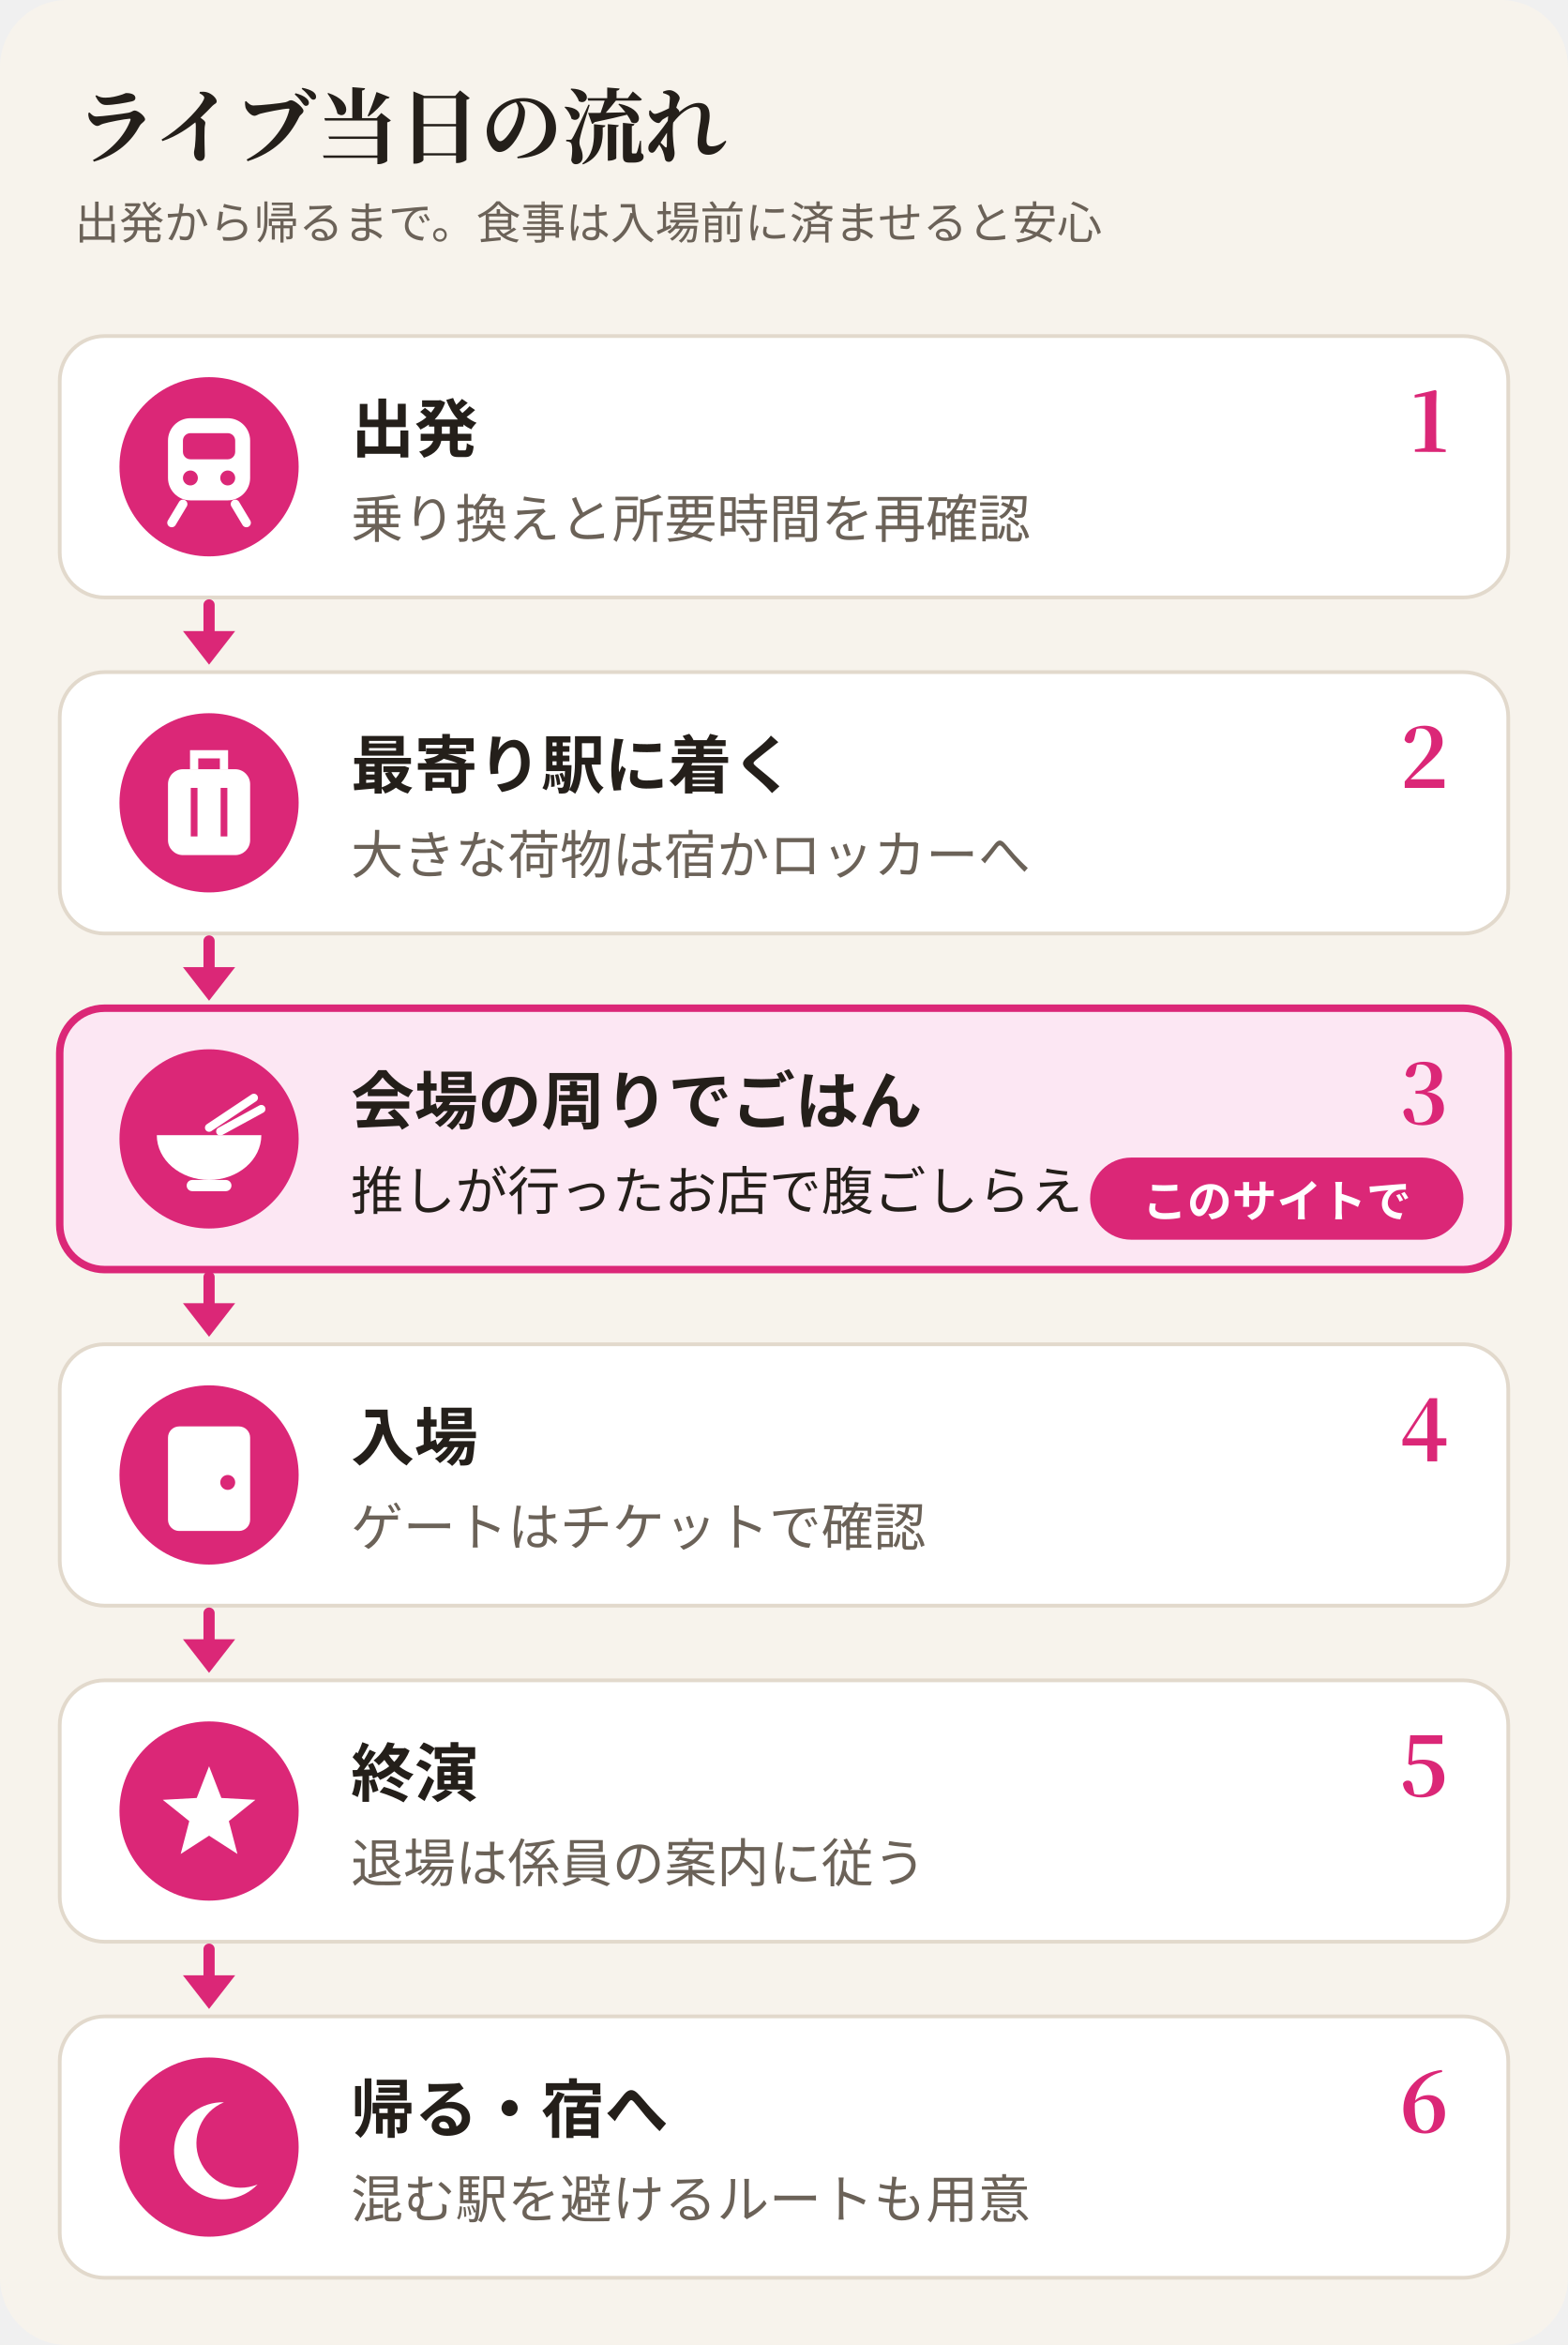
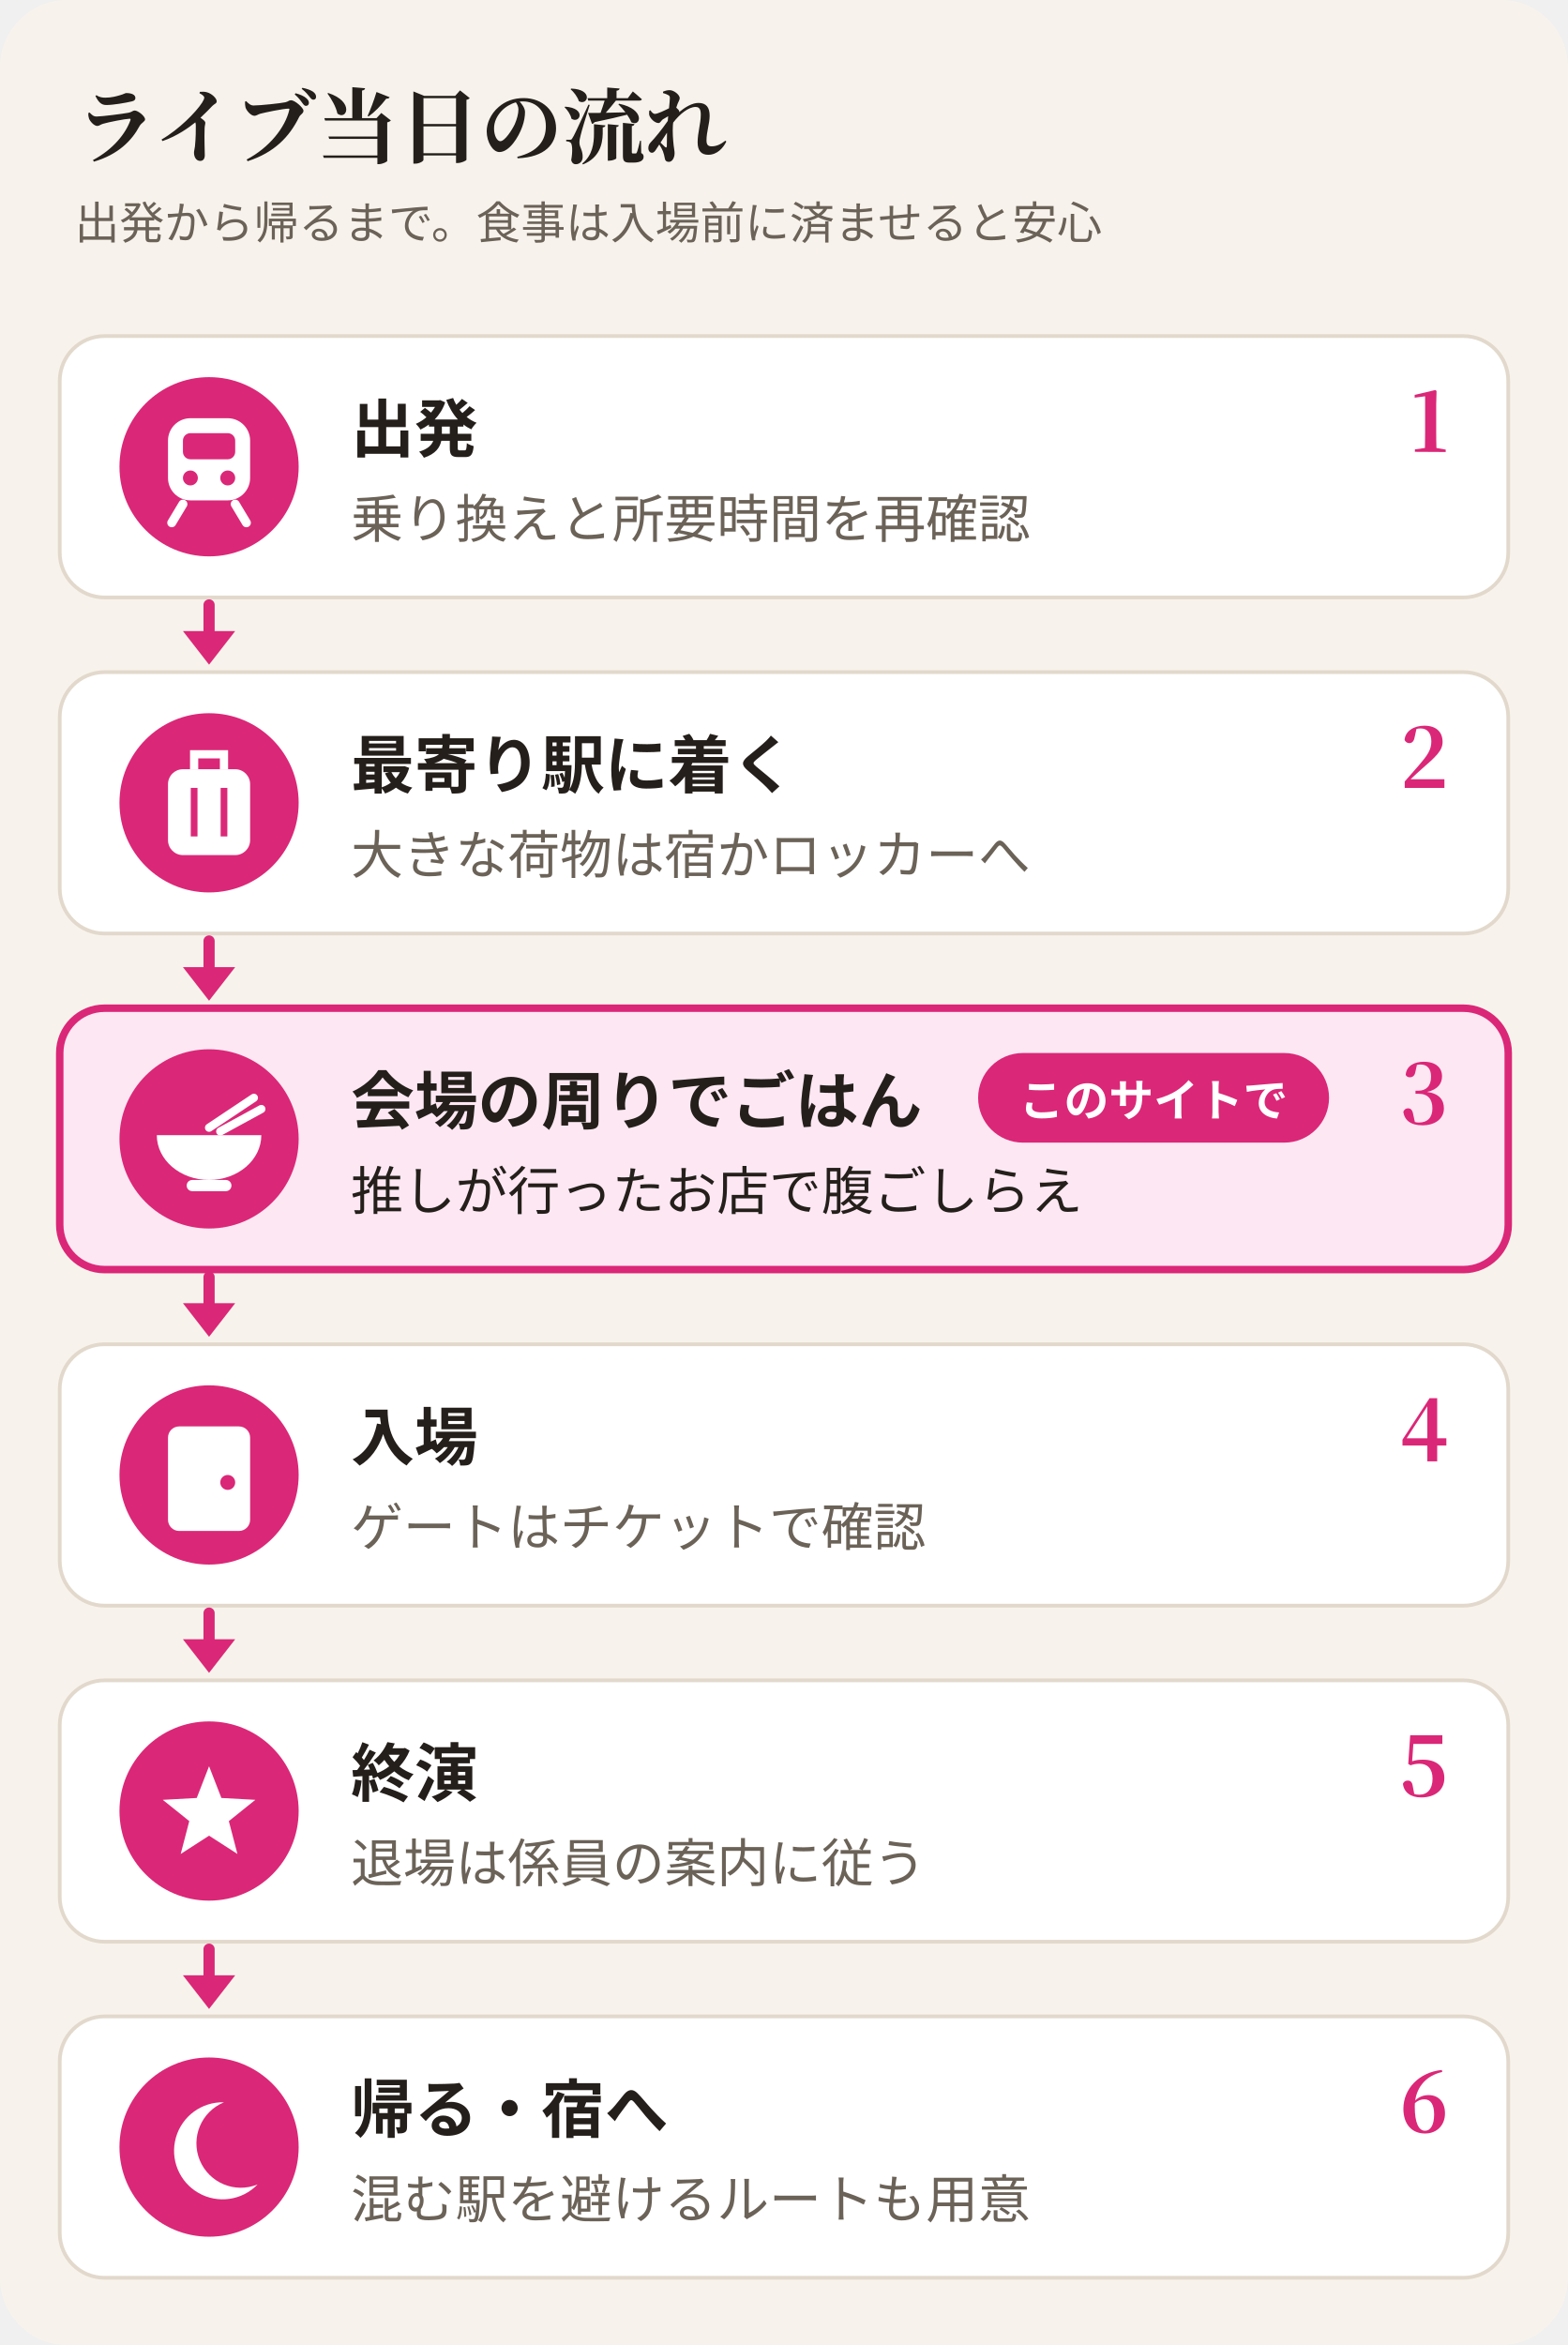
<svg xmlns="http://www.w3.org/2000/svg" viewBox="0 0 420 628" width="420" height="628" font-family="'Hiragino Sans','Noto Sans CJK JP','Noto Sans JP',sans-serif">
  <rect width="420" height="628" rx="18" fill="#F7F3EC" />
  <text x="20" y="42" font-size="22" font-weight="800" fill="#241F1A" font-family="'Hiragino Mincho ProN','Noto Serif CJK JP','Noto Serif JP',serif">ライブ当日の流れ</text>
  <text x="20" y="64" font-size="12" fill="#6B6258">出発から帰るまで。食事は入場前に済ませると安心</text>
  <rect x="16" y="90" width="388" height="70" rx="12" fill="#fff" stroke="#E2D9CC" stroke-width="1" />
  <circle cx="56" cy="125" r="24" fill="#db2777" />
  <g transform="translate(45,112)">
    <rect x="0" y="0" width="22" height="22" rx="6" fill="#fff" />
    <rect x="4" y="4" width="14" height="7" rx="2" fill="#db2777" />
    <circle cx="6" cy="16" r="2" fill="#db2777" />
    <circle cx="16" cy="16" r="2" fill="#db2777" />
    <path d="M4 23l-3 5M18 23l3 5" stroke="#fff" stroke-width="2.4" stroke-linecap="round" />
  </g>
  <text x="94" y="121" font-size="17" font-weight="800" fill="#241F1A">出発</text>
  <text x="94" y="144" font-size="14" fill="#6B6258">乗り換えと所要時間を再確認</text>
  <text x="388" y="121" font-size="22" font-weight="800" fill="#db2777" text-anchor="end" font-family="'Hiragino Mincho ProN','Noto Serif CJK JP','Noto Serif JP',serif">1</text>
  <line x1="56" y1="162" x2="56" y2="171" stroke="#db2777" stroke-width="3" stroke-linecap="round" />
  <path d="M49 169l7 9 7-9z" fill="#db2777" />
  <rect x="16" y="180" width="388" height="70" rx="12" fill="#fff" stroke="#E2D9CC" stroke-width="1" />
  <circle cx="56" cy="215" r="24" fill="#db2777" />
  <g transform="translate(45,201)">
    <path d="M7 5V1h8v4" fill="none" stroke="#fff" stroke-width="2.2" />
    <rect x="0" y="5" width="22" height="23" rx="4" fill="#fff" />
    <line x1="7" y1="10" x2="7" y2="23" stroke="#db2777" stroke-width="1.8" />
    <line x1="15" y1="10" x2="15" y2="23" stroke="#db2777" stroke-width="1.8" />
  </g>
  <text x="94" y="211" font-size="17" font-weight="800" fill="#241F1A">最寄り駅に着く</text>
  <text x="94" y="234" font-size="14" fill="#6B6258">大きな荷物は宿かロッカーへ</text>
  <text x="388" y="211" font-size="22" font-weight="800" fill="#db2777" text-anchor="end" font-family="'Hiragino Mincho ProN','Noto Serif CJK JP','Noto Serif JP',serif">2</text>
  <line x1="56" y1="252" x2="56" y2="261" stroke="#db2777" stroke-width="3" stroke-linecap="round" />
  <path d="M49 259l7 9 7-9z" fill="#db2777" />
  <rect x="16" y="270" width="388" height="70" rx="12" fill="#FCE7F3" stroke="#db2777" stroke-width="2" />
  <circle cx="56" cy="305" r="24" fill="#db2777" />
  <g transform="translate(42,294)">
    <path d="M0 10h28a14 12 0 0 1-28 0z" fill="#fff" />
    <rect x="8" y="22" width="12" height="3" rx="1.5" fill="#fff" />
    <path d="M14 8L26 0M17 9L28 3" stroke="#fff" stroke-width="2.2" stroke-linecap="round" />
  </g>
  <text x="94" y="301" font-size="17" font-weight="800" fill="#241F1A">会場の周りでごはん</text>
  <text x="94" y="324" font-size="14" fill="#241F1A">推しが行ったお店で腹ごしらえ</text>
  <text x="388" y="301" font-size="22" font-weight="800" fill="#db2777" text-anchor="end" font-family="'Hiragino Mincho ProN','Noto Serif CJK JP','Noto Serif JP',serif">3</text>
-   <rect x="292" y="310" width="100" height="22" rx="11" fill="#db2777" />
-   <text x="342" y="326" font-size="12" font-weight="700" fill="#fff" text-anchor="middle">このサイトで</text>
+   <rect x="262" y="282" width="94" height="24" rx="12" fill="#db2777" />
+   <text x="309" y="299" font-size="12" font-weight="700" fill="#fff" text-anchor="middle">このサイトで</text>
  <line x1="56" y1="342" x2="56" y2="351" stroke="#db2777" stroke-width="3" stroke-linecap="round" />
  <path d="M49 349l7 9 7-9z" fill="#db2777" />
  <rect x="16" y="360" width="388" height="70" rx="12" fill="#fff" stroke="#E2D9CC" stroke-width="1" />
  <circle cx="56" cy="395" r="24" fill="#db2777" />
  <g transform="translate(45,382)">
    <rect x="0" y="0" width="22" height="28" rx="3" fill="#fff" />
    <circle cx="16" cy="15" r="2" fill="#db2777" />
  </g>
  <text x="94" y="391" font-size="17" font-weight="800" fill="#241F1A">入場</text>
  <text x="94" y="414" font-size="14" fill="#6B6258">ゲートはチケットで確認</text>
  <text x="388" y="391" font-size="22" font-weight="800" fill="#db2777" text-anchor="end" font-family="'Hiragino Mincho ProN','Noto Serif CJK JP','Noto Serif JP',serif">4</text>
  <line x1="56" y1="432" x2="56" y2="441" stroke="#db2777" stroke-width="3" stroke-linecap="round" />
  <path d="M49 439l7 9 7-9z" fill="#db2777" />
  <rect x="16" y="450" width="388" height="70" rx="12" fill="#fff" stroke="#E2D9CC" stroke-width="1" />
  <circle cx="56" cy="485" r="24" fill="#db2777" />
  <polygon points="56.0,473.0 59.3,481.5 68.4,482.0 61.3,487.7 63.6,496.5 56.0,491.6 48.4,496.5 50.7,487.7 43.6,482.0 52.7,481.5" fill="#fff" />
  <text x="94" y="481" font-size="17" font-weight="800" fill="#241F1A">終演</text>
  <text x="94" y="504" font-size="14" fill="#6B6258">退場は係員の案内に従う</text>
  <text x="388" y="481" font-size="22" font-weight="800" fill="#db2777" text-anchor="end" font-family="'Hiragino Mincho ProN','Noto Serif CJK JP','Noto Serif JP',serif">5</text>
  <line x1="56" y1="522" x2="56" y2="531" stroke="#db2777" stroke-width="3" stroke-linecap="round" />
  <path d="M49 529l7 9 7-9z" fill="#db2777" />
  <rect x="16" y="540" width="388" height="70" rx="12" fill="#fff" stroke="#E2D9CC" stroke-width="1" />
  <circle cx="56" cy="575" r="24" fill="#db2777" />
  <path d="M60 563a13 13 0 1 0 9 22a11 11 0 0 1-9-22z" fill="#fff" />
  <text x="94" y="571" font-size="17" font-weight="800" fill="#241F1A">帰る・宿へ</text>
  <text x="94" y="594" font-size="14" fill="#6B6258">混む駅を避けるルートも用意</text>
  <text x="388" y="571" font-size="22" font-weight="800" fill="#db2777" text-anchor="end" font-family="'Hiragino Mincho ProN','Noto Serif CJK JP','Noto Serif JP',serif">6</text>
</svg>
